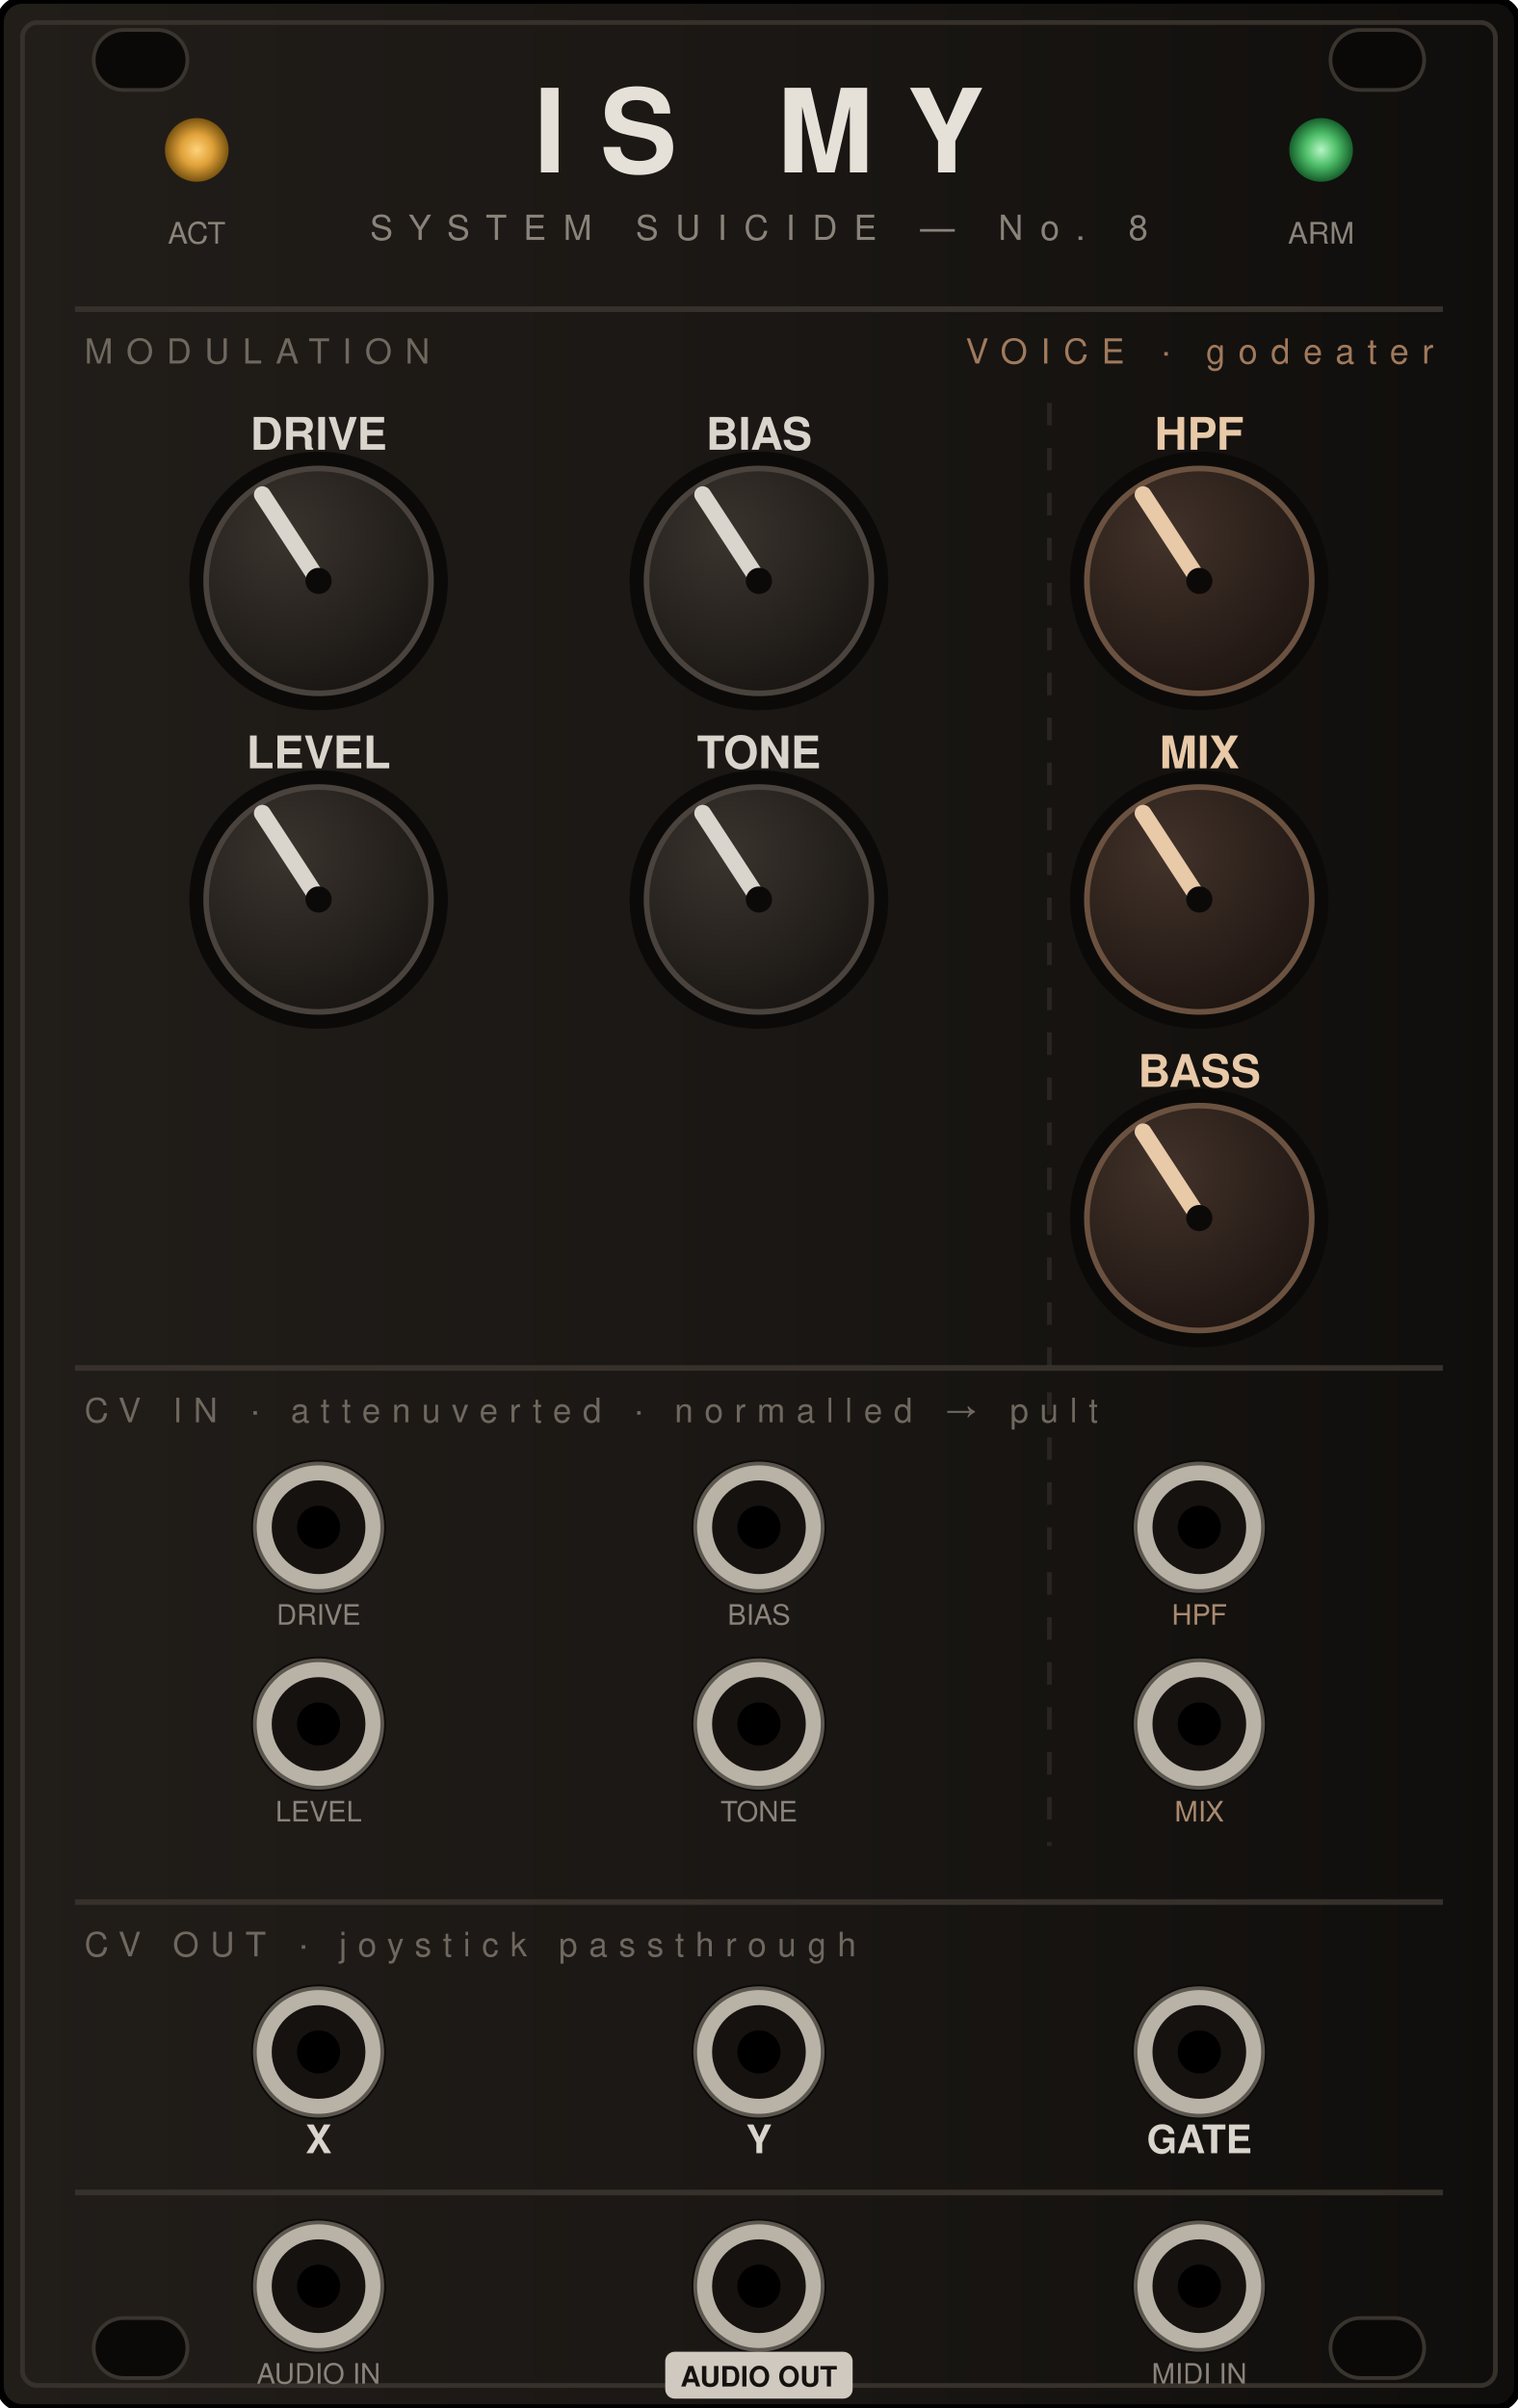
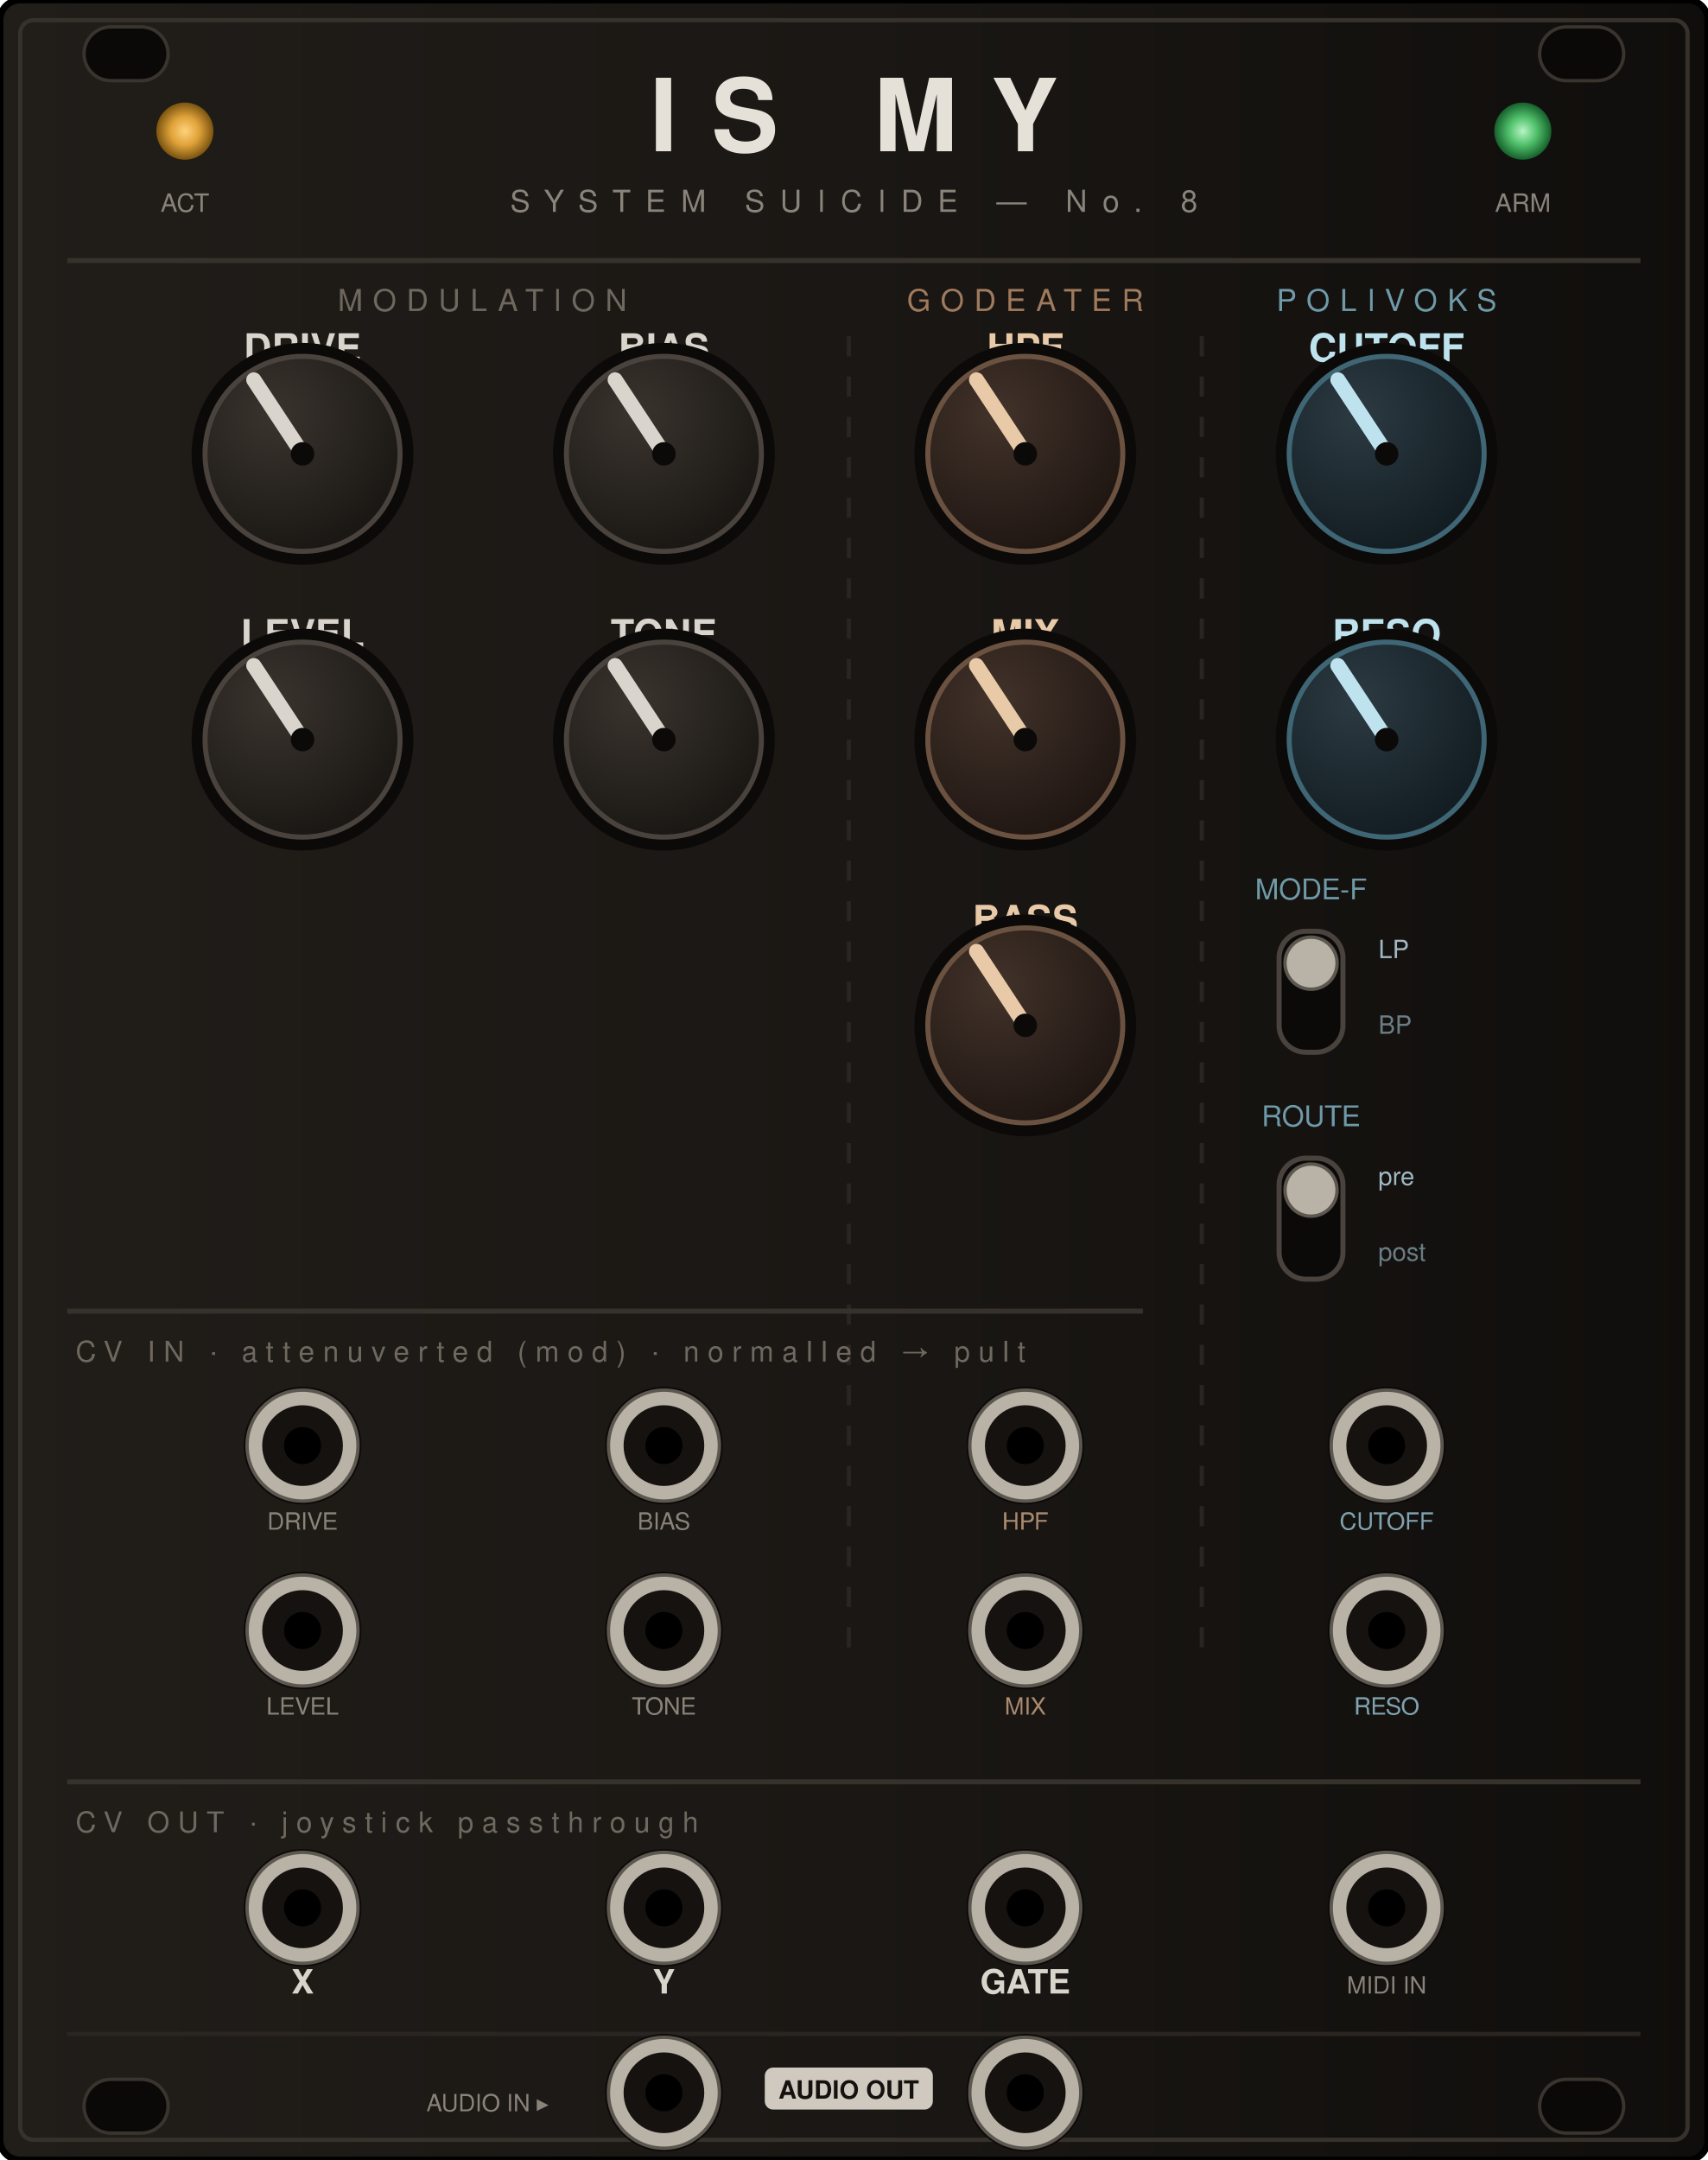
- <svg xmlns="http://www.w3.org/2000/svg" width="81.0mm" height="128.5mm" viewBox="0 0 81.0 128.5" font-family="Helvetica, Arial, sans-serif">
+ <svg xmlns="http://www.w3.org/2000/svg" width="101.6mm" height="128.5mm" viewBox="0 0 101.6 128.5" font-family="Helvetica, Arial, sans-serif">
  <defs>
    <linearGradient id="panelSheen" x1="0" y1="0" x2="1" y2="0">
      <stop offset="0" stop-color="#211d19" />
      <stop offset="0.5" stop-color="#1a1714" />
      <stop offset="1" stop-color="#100e0c" />
    </linearGradient>
    <radialGradient id="knobGrad" cx="0.35" cy="0.30" r="0.8">
      <stop offset="0" stop-color="#3a342e" />
      <stop offset="1" stop-color="#171411" />
    </radialGradient>
    <radialGradient id="knobVoice" cx="0.35" cy="0.30" r="0.8">
      <stop offset="0" stop-color="#42332a" />
      <stop offset="1" stop-color="#1c1310" />
    </radialGradient>
+     <radialGradient id="knobFilt" cx="0.35" cy="0.30" r="0.8">
+       <stop offset="0" stop-color="#2c3a42" />
+       <stop offset="1" stop-color="#101a1f" />
+     </radialGradient>
    <radialGradient id="ledAmber" cx="0.5" cy="0.5" r="0.5">
      <stop offset="0" stop-color="#ffd27a" />
      <stop offset="0.5" stop-color="#e0a23a" />
      <stop offset="1" stop-color="#7a5410" />
    </radialGradient>
    <radialGradient id="ledGreen" cx="0.5" cy="0.5" r="0.5">
      <stop offset="0" stop-color="#b6f5c4" />
      <stop offset="0.5" stop-color="#4fbf6a" />
      <stop offset="1" stop-color="#16602c" />
    </radialGradient>
    <g id="pot">
-       <circle r="6.9" fill="#0c0a09" />
-       <circle r="6.0" fill="url(#knobGrad)" stroke="#4a433d" stroke-width="0.3" />
-       <line x1="0" y1="0" x2="-3.0" y2="-4.6" stroke="#d9d4cc" stroke-width="0.9" stroke-linecap="round" />
+       <circle r="6.6" fill="#0c0a09" />
+       <circle r="5.8" fill="url(#knobGrad)" stroke="#4a433d" stroke-width="0.3" />
+       <line x1="0" y1="0" x2="-2.9" y2="-4.4" stroke="#d9d4cc" stroke-width="0.9" stroke-linecap="round" />
      <circle r="0.7" fill="#0c0a09" />
    </g>
    <g id="potv">
-       <circle r="6.9" fill="#0c0a09" />
-       <circle r="6.0" fill="url(#knobVoice)" stroke="#6b5240" stroke-width="0.3" />
-       <line x1="0" y1="0" x2="-3.0" y2="-4.6" stroke="#e8c9a8" stroke-width="0.9" stroke-linecap="round" />
+       <circle r="6.6" fill="#0c0a09" />
+       <circle r="5.8" fill="url(#knobVoice)" stroke="#6b5240" stroke-width="0.3" />
+       <line x1="0" y1="0" x2="-2.9" y2="-4.4" stroke="#e8c9a8" stroke-width="0.9" stroke-linecap="round" />
+       <circle r="0.7" fill="#0c0a09" />
+     </g>
+     <g id="potf">
+       <circle r="6.6" fill="#0c0a09" />
+       <circle r="5.8" fill="url(#knobFilt)" stroke="#3f6675" stroke-width="0.3" />
+       <line x1="0" y1="0" x2="-2.9" y2="-4.4" stroke="#bfe3ee" stroke-width="0.9" stroke-linecap="round" />
      <circle r="0.7" fill="#0c0a09" />
    </g>
    <g id="jack">
-       <circle r="3.6" fill="#0c0a09" />
-       <circle r="3.4" fill="#b9b2a6" stroke="#5c574f" stroke-width="0.2" />
-       <circle r="2.5" fill="#15120f" />
-       <circle r="1.15" fill="#000" />
+       <circle r="3.5" fill="#0c0a09" />
+       <circle r="3.3" fill="#b9b2a6" stroke="#5c574f" stroke-width="0.2" />
+       <circle r="2.4" fill="#15120f" />
+       <circle r="1.1" fill="#000" />
+     </g>
+     <g id="sw">
+       <rect x="-1.9" y="-3.6" width="3.8" height="7.2" rx="1.6" fill="#0c0a09" stroke="#4a433d" stroke-width="0.3" />
+       <circle cx="0" cy="-1.7" r="1.55" fill="#b9b2a6" stroke="#5c574f" stroke-width="0.2" />
    </g>
    <g id="slot">
      <rect x="-2.5" y="-1.6" width="5" height="3.2" rx="1.6" fill="#0a0908" stroke="#3a342e" stroke-width="0.2" />
    </g>
  </defs>
-   <rect x="0" y="0" width="81.0" height="128.5" rx="1.2" fill="url(#panelSheen)" stroke="#000" stroke-width="0.4" />
-   <rect x="1.2" y="1.2" width="78.6" height="126.1" rx="0.8" fill="none" stroke="#37312b" stroke-width="0.25" />
+   <rect x="0" y="0" width="101.6" height="128.5" rx="1.2" fill="url(#panelSheen)" stroke="#000" stroke-width="0.4" />
+   <rect x="1.2" y="1.2" width="99.2" height="126.1" rx="0.8" fill="none" stroke="#37312b" stroke-width="0.25" />
  <use href="#slot" transform="translate(7.5,3.2)" />
-   <use href="#slot" transform="translate(73.5,3.2)" />
+   <use href="#slot" transform="translate(94.1,3.2)" />
  <use href="#slot" transform="translate(7.5,125.3)" />
-   <use href="#slot" transform="translate(73.5,125.3)" />
-   <text x="40.5" y="9.2" text-anchor="middle" font-size="6.2" font-weight="700" letter-spacing="1.8" fill="#e6e1d8">IS MY</text>
-   <text x="40.5" y="12.8" text-anchor="middle" font-size="1.85" letter-spacing="0.9" fill="#8a837a">SYSTEM SUICIDE — No. 8</text>
-   <circle cx="10.5" cy="8.0" r="1.7" fill="url(#ledAmber)" />
-   <text x="10.5" y="13.0" text-anchor="middle" font-size="1.6" fill="#8a837a">ACT</text>
-   <circle cx="70.5" cy="8.0" r="1.7" fill="url(#ledGreen)" />
-   <text x="70.5" y="13.0" text-anchor="middle" font-size="1.6" fill="#8a837a">ARM</text>
-   <line x1="4" y1="16.5" x2="77" y2="16.5" stroke="#37312b" stroke-width="0.3" />
-   <text x="4.5" y="19.4" font-size="1.85" letter-spacing="0.7" fill="#6f685f">MODULATION</text>
-   <text x="76.5" y="19.4" text-anchor="end" font-size="1.85" letter-spacing="0.7" fill="#a07a5c">VOICE · godeater</text>
-   <line x1="56" y1="21.5" x2="56" y2="98.5" stroke="#2a2521" stroke-width="0.25" stroke-dasharray="1.2 1.2" />
-   <text x="17" y="24.0" text-anchor="middle" font-size="2.4" font-weight="600" fill="#d9d4cc">DRIVE</text>
-   <use href="#pot" transform="translate(17,31.0)" />
-   <text x="40.5" y="24.0" text-anchor="middle" font-size="2.4" font-weight="600" fill="#d9d4cc">BIAS</text>
-   <use href="#pot" transform="translate(40.5,31.0)" />
-   <text x="64" y="24.0" text-anchor="middle" font-size="2.4" font-weight="600" fill="#e8c9a8">HPF</text>
-   <use href="#potv" transform="translate(64,31.0)" />
-   <text x="17" y="41.0" text-anchor="middle" font-size="2.4" font-weight="600" fill="#d9d4cc">LEVEL</text>
-   <use href="#pot" transform="translate(17,48.0)" />
-   <text x="40.5" y="41.0" text-anchor="middle" font-size="2.4" font-weight="600" fill="#d9d4cc">TONE</text>
-   <use href="#pot" transform="translate(40.5,48.0)" />
-   <text x="64" y="41.0" text-anchor="middle" font-size="2.4" font-weight="600" fill="#e8c9a8">MIX</text>
-   <use href="#potv" transform="translate(64,48.0)" />
-   <text x="64" y="58.0" text-anchor="middle" font-size="2.4" font-weight="600" fill="#e8c9a8">BASS</text>
-   <use href="#potv" transform="translate(64,65.0)" />
-   <line x1="4" y1="73.0" x2="77" y2="73.0" stroke="#37312b" stroke-width="0.3" />
-   <text x="4.5" y="75.9" font-size="1.8" letter-spacing="0.6" fill="#6f685f">CV IN · attenuverted · normalled → pult</text>
-   <use href="#jack" transform="translate(17,81.5)" />
-   <text x="17" y="86.7" text-anchor="middle" font-size="1.5" fill="#8a837a">DRIVE</text>
-   <use href="#jack" transform="translate(40.5,81.5)" />
-   <text x="40.5" y="86.7" text-anchor="middle" font-size="1.5" fill="#8a837a">BIAS</text>
-   <use href="#jack" transform="translate(64,81.5)" />
-   <text x="64" y="86.7" text-anchor="middle" font-size="1.5" fill="#a98a6f">HPF</text>
-   <use href="#jack" transform="translate(17,92.0)" />
-   <text x="17" y="97.2" text-anchor="middle" font-size="1.5" fill="#8a837a">LEVEL</text>
-   <use href="#jack" transform="translate(40.5,92.0)" />
-   <text x="40.5" y="97.2" text-anchor="middle" font-size="1.5" fill="#8a837a">TONE</text>
-   <use href="#jack" transform="translate(64,92.0)" />
-   <text x="64" y="97.2" text-anchor="middle" font-size="1.5" fill="#a98a6f">MIX</text>
-   <line x1="4" y1="101.5" x2="77" y2="101.5" stroke="#37312b" stroke-width="0.3" />
-   <text x="4.5" y="104.4" font-size="1.8" letter-spacing="0.6" fill="#6f685f">CV OUT · joystick passthrough</text>
-   <use href="#jack" transform="translate(17,109.5)" />
-   <text x="17" y="114.9" text-anchor="middle" font-size="2.1" font-weight="600" fill="#d9d4cc">X</text>
-   <use href="#jack" transform="translate(40.5,109.5)" />
-   <text x="40.5" y="114.9" text-anchor="middle" font-size="2.1" font-weight="600" fill="#d9d4cc">Y</text>
-   <use href="#jack" transform="translate(64,109.5)" />
-   <text x="64" y="114.9" text-anchor="middle" font-size="2.1" font-weight="600" fill="#d9d4cc">GATE</text>
-   <line x1="4" y1="117.0" x2="77" y2="117.0" stroke="#37312b" stroke-width="0.3" />
-   <use href="#jack" transform="translate(17,122.0)" />
-   <text x="17" y="127.2" text-anchor="middle" font-size="1.5" fill="#8a837a">AUDIO IN</text>
-   <use href="#jack" transform="translate(40.5,122.0)" />
-   <rect x="35.5" y="125.5" width="10.0" height="2.5" rx="0.5" fill="#cfc9bf" />
-   <text x="40.5" y="127.35" text-anchor="middle" font-size="1.5" font-weight="700" fill="#14110f">AUDIO OUT</text>
-   <use href="#jack" transform="translate(64,122.0)" />
-   <text x="64" y="127.2" text-anchor="middle" font-size="1.5" fill="#8a837a">MIDI IN</text>
+   <use href="#slot" transform="translate(94.1,125.3)" />
+   <text x="50.8" y="9.0" text-anchor="middle" font-size="6.0" font-weight="700" letter-spacing="2.0" fill="#e6e1d8">IS MY</text>
+   <text x="50.8" y="12.6" text-anchor="middle" font-size="1.8" letter-spacing="0.9" fill="#8a837a">SYSTEM SUICIDE — No. 8</text>
+   <circle cx="11.0" cy="7.8" r="1.7" fill="url(#ledAmber)" />
+   <text x="11.0" y="12.6" text-anchor="middle" font-size="1.5" fill="#8a837a">ACT</text>
+   <circle cx="90.6" cy="7.8" r="1.7" fill="url(#ledGreen)" />
+   <text x="90.6" y="12.6" text-anchor="middle" font-size="1.5" fill="#8a837a">ARM</text>
+   <line x1="4" y1="15.5" x2="97.6" y2="15.5" stroke="#37312b" stroke-width="0.3" />
+   <text x="28.7" y="18.5" text-anchor="middle" font-size="1.8" letter-spacing="0.6" fill="#6f685f">MODULATION</text>
+   <text x="61" y="18.5" text-anchor="middle" font-size="1.8" letter-spacing="0.6" fill="#a07a5c">GODEATER</text>
+   <text x="82.5" y="18.5" text-anchor="middle" font-size="1.8" letter-spacing="0.6" fill="#6f9aa8">POLIVOKS</text>
+   <line x1="50.5" y1="20" x2="50.5" y2="99" stroke="#2a2521" stroke-width="0.25" stroke-dasharray="1.2 1.2" />
+   <line x1="71.5" y1="20" x2="71.5" y2="99" stroke="#2a2521" stroke-width="0.25" stroke-dasharray="1.2 1.2" />
+   <text x="18" y="21.5" text-anchor="middle" font-size="2.3" font-weight="600" fill="#d9d4cc">DRIVE</text>
+   <use href="#pot" transform="translate(18,27)" />
+   <text x="39.5" y="21.5" text-anchor="middle" font-size="2.3" font-weight="600" fill="#d9d4cc">BIAS</text>
+   <use href="#pot" transform="translate(39.5,27)" />
+   <text x="61" y="21.5" text-anchor="middle" font-size="2.3" font-weight="600" fill="#e8c9a8">HPF</text>
+   <use href="#potv" transform="translate(61,27)" />
+   <text x="82.5" y="21.5" text-anchor="middle" font-size="2.3" font-weight="600" fill="#bfe3ee">CUTOFF</text>
+   <use href="#potf" transform="translate(82.5,27)" />
+   <text x="18" y="38.5" text-anchor="middle" font-size="2.3" font-weight="600" fill="#d9d4cc">LEVEL</text>
+   <use href="#pot" transform="translate(18,44)" />
+   <text x="39.5" y="38.5" text-anchor="middle" font-size="2.3" font-weight="600" fill="#d9d4cc">TONE</text>
+   <use href="#pot" transform="translate(39.5,44)" />
+   <text x="61" y="38.5" text-anchor="middle" font-size="2.3" font-weight="600" fill="#e8c9a8">MIX</text>
+   <use href="#potv" transform="translate(61,44)" />
+   <text x="82.5" y="38.5" text-anchor="middle" font-size="2.3" font-weight="600" fill="#bfe3ee">RESO</text>
+   <use href="#potf" transform="translate(82.5,44)" />
+   <text x="61" y="55.5" text-anchor="middle" font-size="2.3" font-weight="600" fill="#e8c9a8">BASS</text>
+   <use href="#potv" transform="translate(61,61)" />
+   <text x="78" y="53.5" text-anchor="middle" font-size="1.7" fill="#6f9aa8">MODE-F</text>
+   <use href="#sw" transform="translate(78,59)" />
+   <text x="82.0" y="57.0" font-size="1.5" fill="#9fb8c2">LP</text>
+   <text x="82.0" y="61.5" font-size="1.5" fill="#6a7d84">BP</text>
+   <text x="78" y="67.0" text-anchor="middle" font-size="1.7" fill="#6f9aa8">ROUTE</text>
+   <use href="#sw" transform="translate(78,72.5)" />
+   <text x="82.0" y="70.5" font-size="1.5" fill="#9fb8c2">pre</text>
+   <text x="82.0" y="75.0" font-size="1.5" fill="#6a7d84">post</text>
+   <line x1="4" y1="78.0" x2="68" y2="78.0" stroke="#37312b" stroke-width="0.3" />
+   <text x="4.5" y="81.0" font-size="1.7" letter-spacing="0.5" fill="#6f685f">CV IN · attenuverted (mod) · normalled → pult</text>
+   <use href="#jack" transform="translate(18,86)" />
+   <text x="18" y="91.0" text-anchor="middle" font-size="1.4" fill="#8a837a">DRIVE</text>
+   <use href="#jack" transform="translate(39.5,86)" />
+   <text x="39.5" y="91.0" text-anchor="middle" font-size="1.4" fill="#8a837a">BIAS</text>
+   <use href="#jack" transform="translate(61,86)" />
+   <text x="61" y="91.0" text-anchor="middle" font-size="1.4" fill="#a98a6f">HPF</text>
+   <use href="#jack" transform="translate(82.5,86)" />
+   <text x="82.5" y="91.0" text-anchor="middle" font-size="1.4" fill="#7fa3b0">CUTOFF</text>
+   <use href="#jack" transform="translate(18,97)" />
+   <text x="18" y="102.0" text-anchor="middle" font-size="1.4" fill="#8a837a">LEVEL</text>
+   <use href="#jack" transform="translate(39.5,97)" />
+   <text x="39.5" y="102.0" text-anchor="middle" font-size="1.4" fill="#8a837a">TONE</text>
+   <use href="#jack" transform="translate(61,97)" />
+   <text x="61" y="102.0" text-anchor="middle" font-size="1.4" fill="#a98a6f">MIX</text>
+   <use href="#jack" transform="translate(82.5,97)" />
+   <text x="82.5" y="102.0" text-anchor="middle" font-size="1.4" fill="#7fa3b0">RESO</text>
+   <line x1="4" y1="106.0" x2="97.6" y2="106.0" stroke="#37312b" stroke-width="0.3" />
+   <text x="4.5" y="109.0" font-size="1.7" letter-spacing="0.5" fill="#6f685f">CV OUT · joystick passthrough</text>
+   <use href="#jack" transform="translate(18,113.5)" />
+   <text x="18" y="118.6" text-anchor="middle" font-size="2.0" font-weight="600" fill="#d9d4cc">X</text>
+   <use href="#jack" transform="translate(39.5,113.5)" />
+   <text x="39.5" y="118.6" text-anchor="middle" font-size="2.0" font-weight="600" fill="#d9d4cc">Y</text>
+   <use href="#jack" transform="translate(61,113.5)" />
+   <text x="61" y="118.6" text-anchor="middle" font-size="2.0" font-weight="600" fill="#d9d4cc">GATE</text>
+   <use href="#jack" transform="translate(82.5,113.5)" />
+   <text x="82.5" y="118.6" text-anchor="middle" font-size="1.4" fill="#8a837a">MIDI IN</text>
+   <line x1="4" y1="121.0" x2="97.6" y2="121.0" stroke="#2a2521" stroke-width="0.25" />
+   <use href="#jack" transform="translate(39.5,124.5)" />
+   <text x="29.0" y="125.6" text-anchor="middle" font-size="1.4" fill="#8a837a">AUDIO IN ▸</text>
+   <rect x="45.5" y="123.0" width="10.0" height="2.5" rx="0.5" fill="#cfc9bf" />
+   <text x="50.5" y="124.85" text-anchor="middle" font-size="1.5" font-weight="700" fill="#14110f">AUDIO OUT</text>
+   <use href="#jack" transform="translate(61,124.5)" />
</svg>
